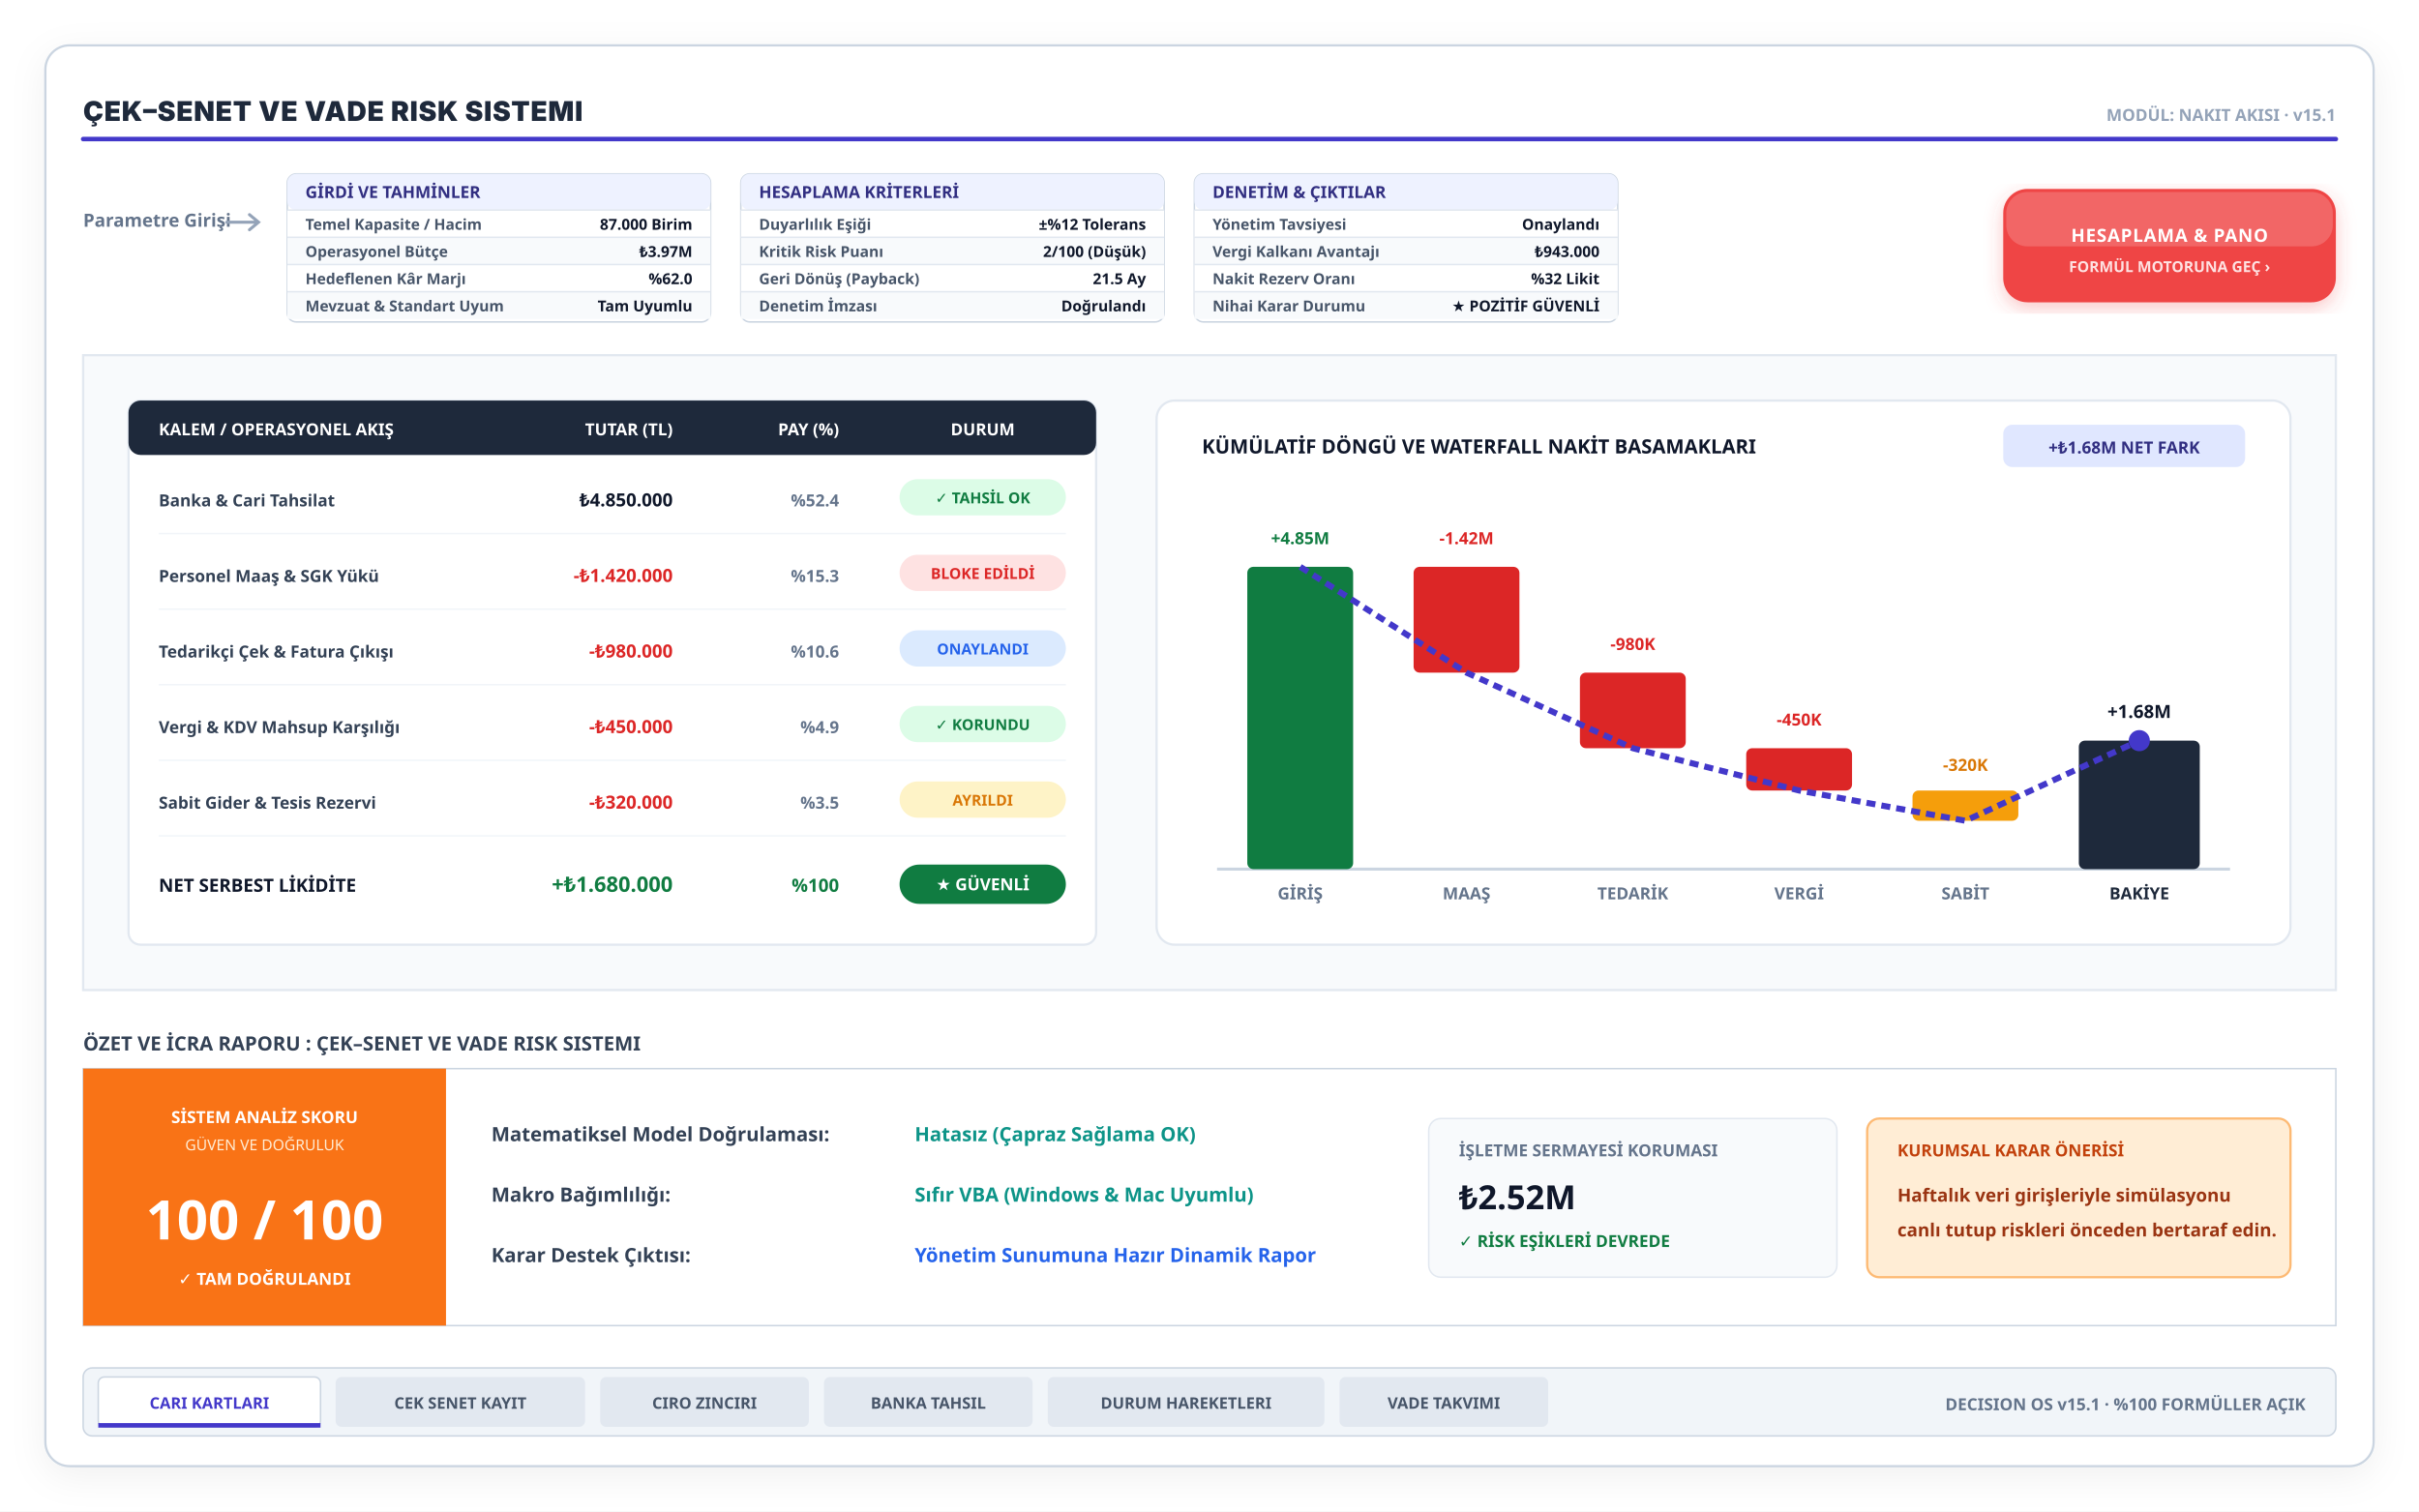
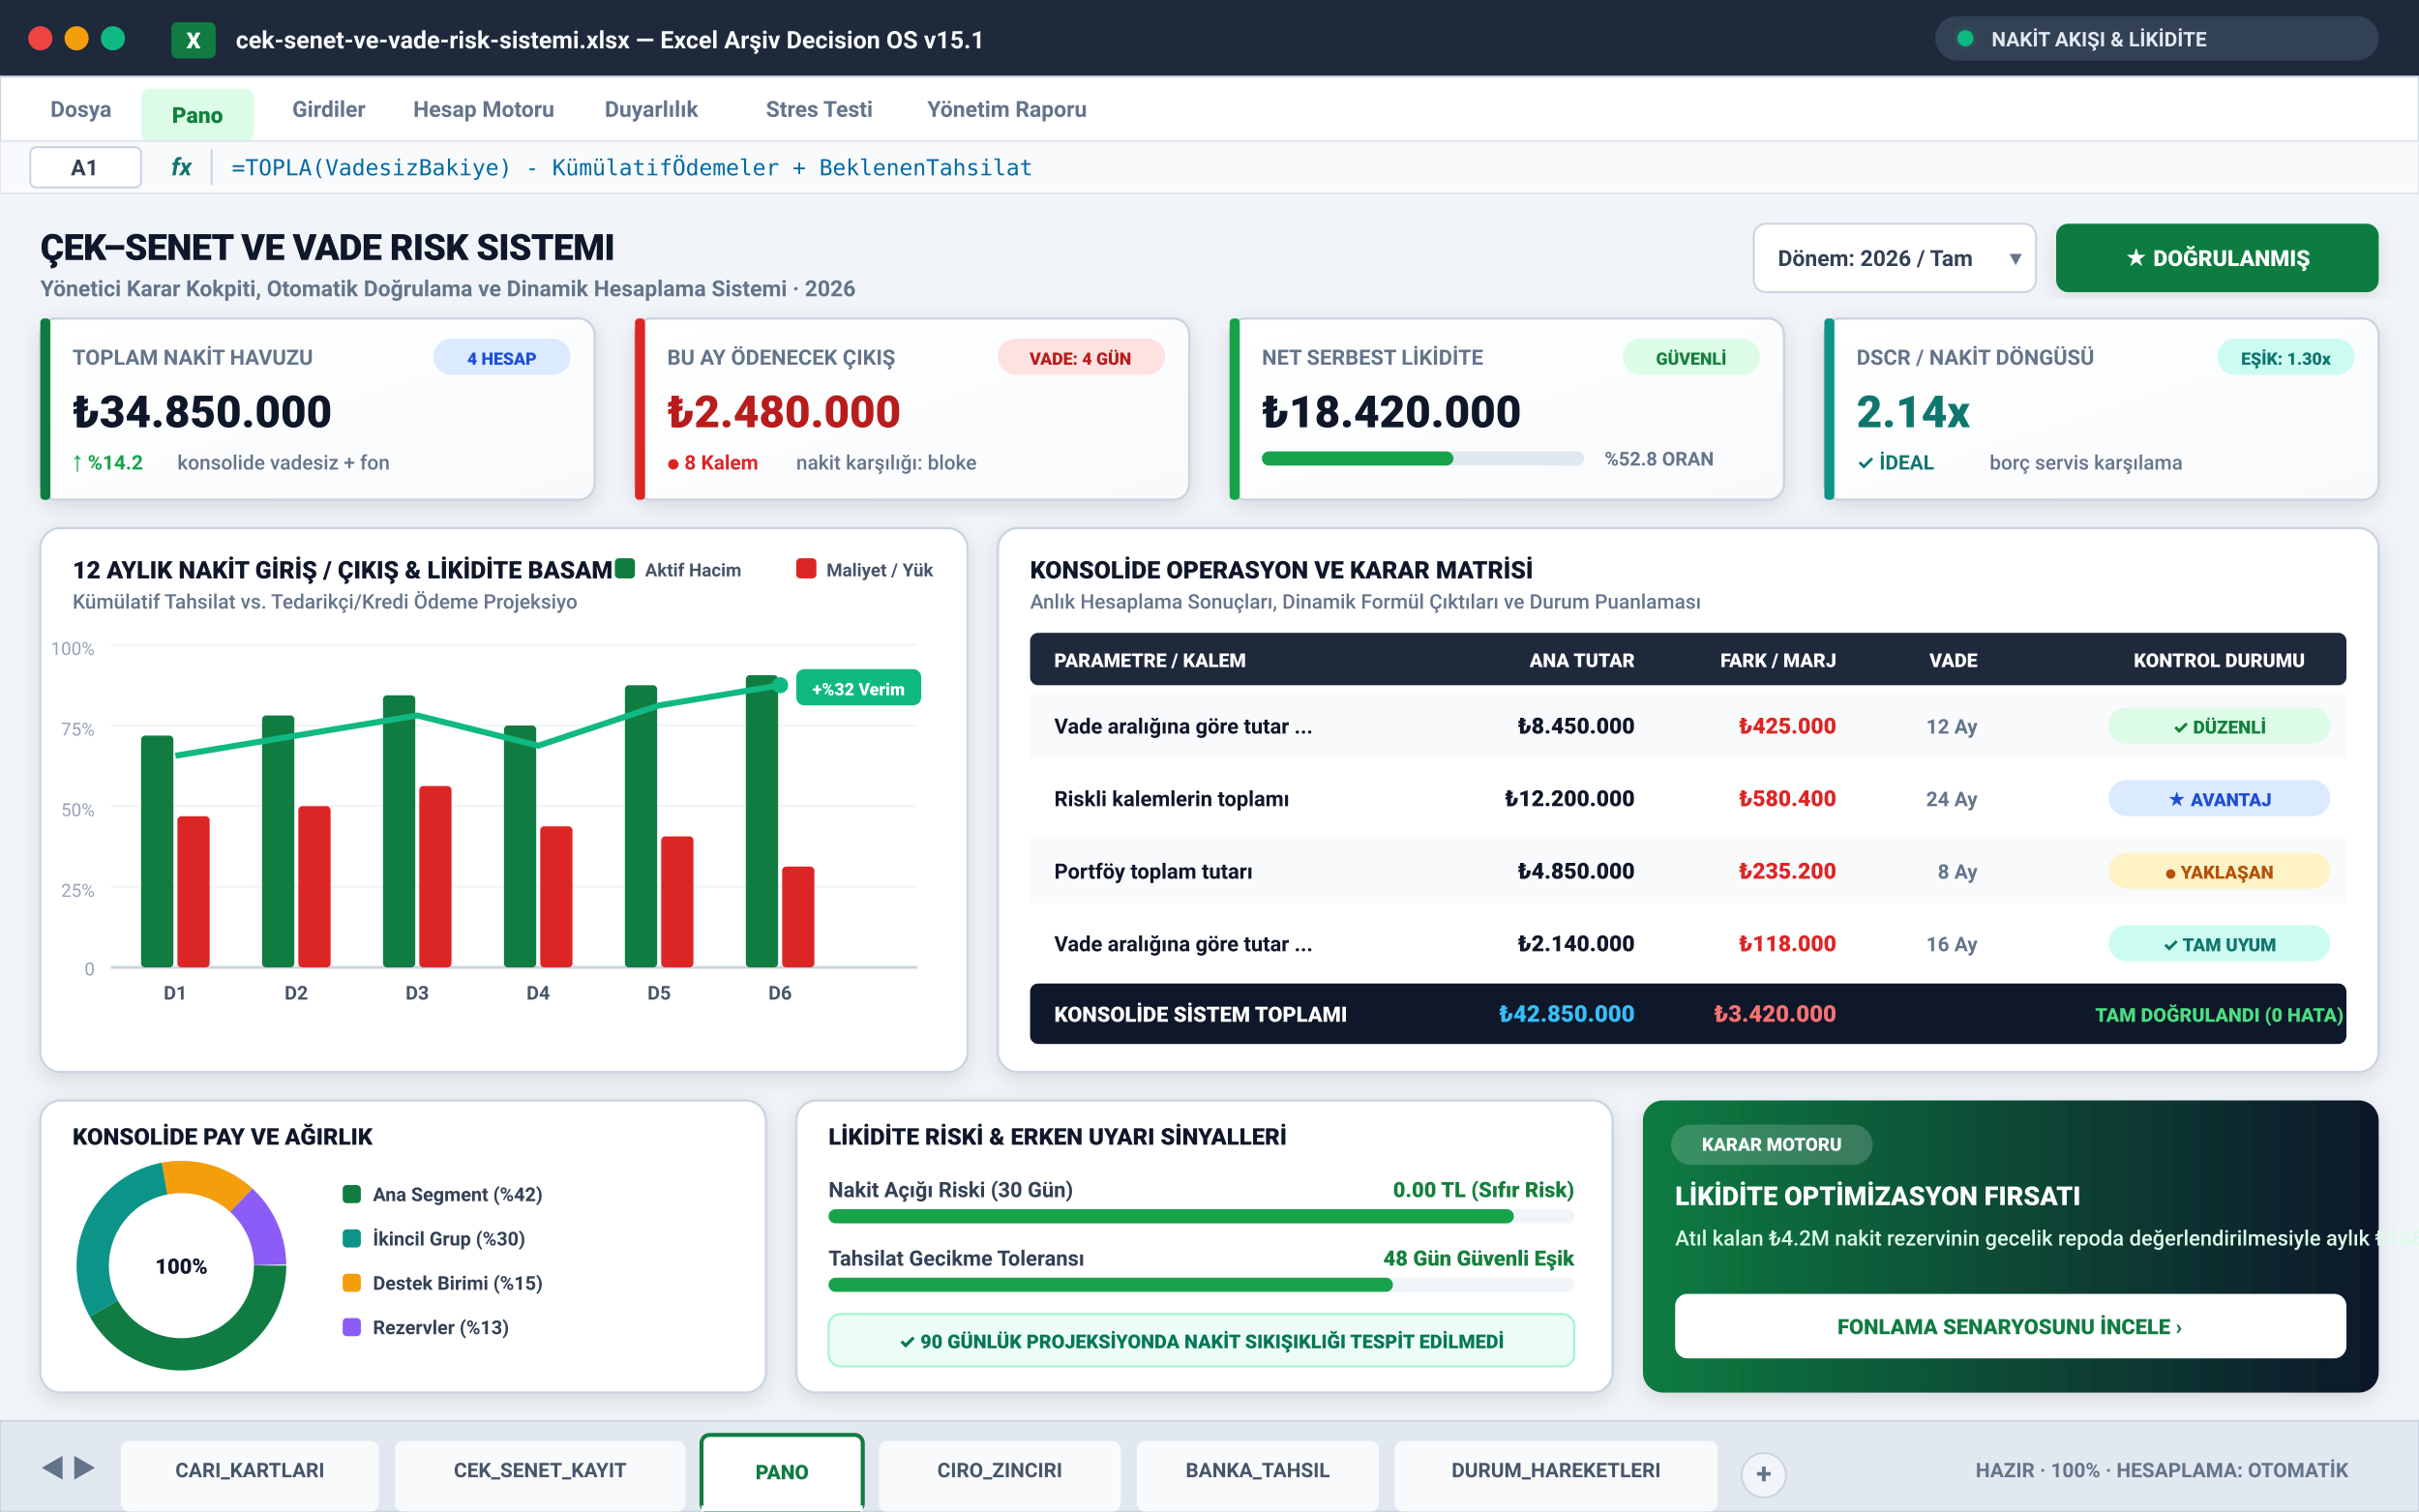
- <svg xmlns="http://www.w3.org/2000/svg" viewBox="0 0 1600 1000" width="100%" height="100%">
+ <svg xmlns="http://www.w3.org/2000/svg" viewBox="0 0 1200 750" width="1200" height="750" style="background:#0f172a; font-family:-apple-system,BlinkMacSystemFont,'Segoe UI',Roboto,Helvetica,Arial,sans-serif;">
  <defs>
-     <filter id="cardShadow" x="-5%" y="-5%" width="110%" height="110%">
-       <feDropShadow dx="0" dy="6" stdDeviation="12" flood-color="#0f172a" flood-opacity="0.06" />
+     <filter id="dropShadow" x="-10%" y="-10%" width="120%" height="120%">
+       <feDropShadow dx="0" dy="3" stdDeviation="5" flood-color="#000000" flood-opacity="0.12" />
    </filter>
-     <filter id="btnShadow" x="-10%" y="-10%" width="120%" height="120%">
-       <feDropShadow dx="0" dy="4" stdDeviation="6" flood-color="#ef4444" flood-opacity="0.3" />
+     <filter id="glowGreen" x="-20%" y="-20%" width="140%" height="140%">
+       <feDropShadow dx="0" dy="0" stdDeviation="4" flood-color="#10b981" flood-opacity="0.4" />
    </filter>
+     <linearGradient id="cardGrad1" x1="0" y1="0" x2="1" y2="1">
+       <stop offset="0%" stop-color="#ffffff" />
+       <stop offset="100%" stop-color="#f8fafc" />
+     </linearGradient>
+     <linearGradient id="heroRibbon" x1="0" y1="0" x2="1" y2="0">
+       <stop offset="0%" stop-color="#107c41" />
+       <stop offset="100%" stop-color="#0f172a" />
+     </linearGradient>
  </defs>
-   <rect width="1600" height="1000" fill="#ffffff" />
-   <rect x="30" y="30" width="1540" height="940" rx="16" fill="#ffffff" stroke="#cbd5e1" stroke-width="1.5" filter="url(#cardShadow)" />
-   <g transform="translate(55, 60)">
-     <text x="0" y="20" font-family="system-ui, -apple-system, sans-serif" font-size="18" font-weight="900" fill="#1e293b" letter-spacing="0.5">ÇEK–SENET VE VADE RISK SISTEMI</text>
-     <text x="1490" y="20" font-family="system-ui" font-size="11" font-weight="700" fill="#94a3b8" text-anchor="end">MODÜL: NAKIT AKISI · v15.1</text>
-     <line x1="0" y1="32" x2="1490" y2="32" stroke="#4338ca" stroke-width="3" stroke-linecap="round" />
-   </g>
-   <g transform="translate(55, 115)">
-     <text x="0" y="35" font-family="system-ui, sans-serif" font-size="12" font-weight="700" fill="#64748b">Parametre Girişi</text>
-     <path d="M 95 32 L 115 32 M 110 27 L 116 32 L 110 37" stroke="#94a3b8" stroke-width="2" fill="none" stroke-linecap="round" />
-     <g transform="translate(135, 0)">
-       <rect width="280" height="98" rx="6" fill="#ffffff" stroke="#cbd5e1" stroke-width="1" />
-       <rect width="280" height="24" rx="6" fill="#eef2ff" />
-       <text x="12" y="16" font-family="system-ui" font-size="11" font-weight="800" fill="#312e81">GİRDİ VE TAHMİNLER</text>
-       <rect x="0" y="24" width="280" height="18" fill="#ffffff" />
-       <line x1="0" y1="24" x2="280" y2="24" stroke="#e2e8f0" stroke-width="1" />
-       <text x="12" y="37" font-family="system-ui" font-size="10" font-weight="600" fill="#475569">Temel Kapasite / Hacim</text>
-       <text x="268" y="37" font-family="system-ui" font-size="10" font-weight="700" fill="#0f172a" text-anchor="end">87.000 Birim</text>
-       <rect x="0" y="42" width="280" height="18" fill="#f8fafc" />
-       <line x1="0" y1="42" x2="280" y2="42" stroke="#e2e8f0" stroke-width="1" />
-       <text x="12" y="55" font-family="system-ui" font-size="10" font-weight="600" fill="#475569">Operasyonel Bütçe</text>
-       <text x="268" y="55" font-family="system-ui" font-size="10" font-weight="700" fill="#0f172a" text-anchor="end">₺3.97M</text>
-       <rect x="0" y="60" width="280" height="18" fill="#ffffff" />
-       <line x1="0" y1="60" x2="280" y2="60" stroke="#e2e8f0" stroke-width="1" />
-       <text x="12" y="73" font-family="system-ui" font-size="10" font-weight="600" fill="#475569">Hedeflenen Kâr Marjı</text>
-       <text x="268" y="73" font-family="system-ui" font-size="10" font-weight="700" fill="#0f172a" text-anchor="end">%62.0</text>
-       <rect x="0" y="78" width="280" height="18" fill="#f8fafc" />
-       <line x1="0" y1="78" x2="280" y2="78" stroke="#e2e8f0" stroke-width="1" />
-       <text x="12" y="91" font-family="system-ui" font-size="10" font-weight="600" fill="#475569">Mevzuat &amp; Standart Uyum</text>
-       <text x="268" y="91" font-family="system-ui" font-size="10" font-weight="700" fill="#0f172a" text-anchor="end">Tam Uyumlu</text>
-     </g>
-     <g transform="translate(435, 0)">
-       <rect width="280" height="98" rx="6" fill="#ffffff" stroke="#cbd5e1" stroke-width="1" />
-       <rect width="280" height="24" rx="6" fill="#eef2ff" />
-       <text x="12" y="16" font-family="system-ui" font-size="11" font-weight="800" fill="#312e81">HESAPLAMA KRİTERLERİ</text>
-       <rect x="0" y="24" width="280" height="18" fill="#ffffff" />
-       <line x1="0" y1="24" x2="280" y2="24" stroke="#e2e8f0" stroke-width="1" />
-       <text x="12" y="37" font-family="system-ui" font-size="10" font-weight="600" fill="#475569">Duyarlılık Eşiği</text>
-       <text x="268" y="37" font-family="system-ui" font-size="10" font-weight="700" fill="#0f172a" text-anchor="end">±%12 Tolerans</text>
-       <rect x="0" y="42" width="280" height="18" fill="#f8fafc" />
-       <line x1="0" y1="42" x2="280" y2="42" stroke="#e2e8f0" stroke-width="1" />
-       <text x="12" y="55" font-family="system-ui" font-size="10" font-weight="600" fill="#475569">Kritik Risk Puanı</text>
-       <text x="268" y="55" font-family="system-ui" font-size="10" font-weight="700" fill="#0f172a" text-anchor="end">2/100 (Düşük)</text>
-       <rect x="0" y="60" width="280" height="18" fill="#ffffff" />
-       <line x1="0" y1="60" x2="280" y2="60" stroke="#e2e8f0" stroke-width="1" />
-       <text x="12" y="73" font-family="system-ui" font-size="10" font-weight="600" fill="#475569">Geri Dönüş (Payback)</text>
-       <text x="268" y="73" font-family="system-ui" font-size="10" font-weight="700" fill="#0f172a" text-anchor="end">21.5 Ay</text>
-       <rect x="0" y="78" width="280" height="18" fill="#f8fafc" />
-       <line x1="0" y1="78" x2="280" y2="78" stroke="#e2e8f0" stroke-width="1" />
-       <text x="12" y="91" font-family="system-ui" font-size="10" font-weight="600" fill="#475569">Denetim İmzası</text>
-       <text x="268" y="91" font-family="system-ui" font-size="10" font-weight="700" fill="#0f172a" text-anchor="end">Doğrulandı</text>
-     </g>
-     <g transform="translate(735, 0)">
-       <rect width="280" height="98" rx="6" fill="#ffffff" stroke="#cbd5e1" stroke-width="1" />
-       <rect width="280" height="24" rx="6" fill="#eef2ff" />
-       <text x="12" y="16" font-family="system-ui" font-size="11" font-weight="800" fill="#312e81">DENETİM &amp; ÇIKTILAR</text>
-       <rect x="0" y="24" width="280" height="18" fill="#ffffff" />
-       <line x1="0" y1="24" x2="280" y2="24" stroke="#e2e8f0" stroke-width="1" />
-       <text x="12" y="37" font-family="system-ui" font-size="10" font-weight="600" fill="#475569">Yönetim Tavsiyesi</text>
-       <text x="268" y="37" font-family="system-ui" font-size="10" font-weight="700" fill="#0f172a" text-anchor="end">Onaylandı</text>
-       <rect x="0" y="42" width="280" height="18" fill="#f8fafc" />
-       <line x1="0" y1="42" x2="280" y2="42" stroke="#e2e8f0" stroke-width="1" />
-       <text x="12" y="55" font-family="system-ui" font-size="10" font-weight="600" fill="#475569">Vergi Kalkanı Avantajı</text>
-       <text x="268" y="55" font-family="system-ui" font-size="10" font-weight="700" fill="#0f172a" text-anchor="end">₺943.000</text>
-       <rect x="0" y="60" width="280" height="18" fill="#ffffff" />
-       <line x1="0" y1="60" x2="280" y2="60" stroke="#e2e8f0" stroke-width="1" />
-       <text x="12" y="73" font-family="system-ui" font-size="10" font-weight="600" fill="#475569">Nakit Rezerv Oranı</text>
-       <text x="268" y="73" font-family="system-ui" font-size="10" font-weight="700" fill="#0f172a" text-anchor="end">%32 Likit</text>
-       <rect x="0" y="78" width="280" height="18" fill="#f8fafc" />
-       <line x1="0" y1="78" x2="280" y2="78" stroke="#e2e8f0" stroke-width="1" />
-       <text x="12" y="91" font-family="system-ui" font-size="10" font-weight="600" fill="#475569">Nihai Karar Durumu</text>
-       <text x="268" y="91" font-family="system-ui" font-size="10" font-weight="700" fill="#0f172a" text-anchor="end">★ POZİTİF GÜVENLİ</text>
-     </g>
-     <g transform="translate(1270, 10)" filter="url(#btnShadow)">
-       <rect width="220" height="75" rx="16" fill="#ef4444" />
-       <rect x="2" y="2" width="216" height="36" rx="14" fill="#ffffff" fill-opacity="0.18" />
-       <text x="110" y="35" font-family="system-ui, sans-serif" font-size="12" font-weight="900" fill="#ffffff" text-anchor="middle" letter-spacing="0.5">HESAPLAMA &amp; PANO</text>
-       <text x="110" y="55" font-family="system-ui, sans-serif" font-size="10" font-weight="700" fill="#fee2e2" text-anchor="middle">FORMÜL MOTORUNA GEÇ ›</text>
-     </g>
-   </g>
-   <g transform="translate(55, 235)">
-     <rect width="1490" height="420" fill="#f8fafc" stroke="#e2e8f0" stroke-width="1.5" />
-     <g transform="translate(30, 30)">
-       <rect width="640" height="360" rx="8" fill="#ffffff" stroke="#e2e8f0" stroke-width="1.5" />
-       <rect width="640" height="36" rx="8" fill="#1e293b" />
-       <text x="20" y="23" font-family="system-ui" font-size="11" font-weight="800" fill="#ffffff">KALEM / OPERASYONEL AKIŞ</text>
-       <text x="360" y="23" font-family="system-ui" font-size="11" font-weight="800" fill="#ffffff" text-anchor="end">TUTAR (TL)</text>
-       <text x="470" y="23" font-family="system-ui" font-size="11" font-weight="800" fill="#ffffff" text-anchor="end">PAY (%)</text>
-       <text x="565" y="23" font-family="system-ui" font-size="11" font-weight="800" fill="#ffffff" text-anchor="middle">DURUM</text>
-       <text x="20" y="70" font-family="system-ui" font-size="11" font-weight="700" fill="#334155">Banka &amp; Cari Tahsilat</text>
-       <text x="360" y="70" font-family="system-ui" font-size="12" font-weight="800" fill="#0f172a" text-anchor="end">₺4.850.000</text>
-       <text x="470" y="70" font-family="system-ui" font-size="11" font-weight="600" fill="#64748b" text-anchor="end">%52.4</text>
-       <rect x="510" y="52" width="110" height="24" rx="12" fill="#dcfce7" />
-       <text x="565" y="68" font-family="system-ui" font-size="10" font-weight="800" fill="#107c41" text-anchor="middle">✓ TAHSİL OK</text>
-       <line x1="20" y1="88" x2="620" y2="88" stroke="#f1f5f9" stroke-width="1" />
-       <text x="20" y="120" font-family="system-ui" font-size="11" font-weight="700" fill="#334155">Personel Maaş &amp; SGK Yükü</text>
-       <text x="360" y="120" font-family="system-ui" font-size="12" font-weight="800" fill="#dc2626" text-anchor="end">-₺1.420.000</text>
-       <text x="470" y="120" font-family="system-ui" font-size="11" font-weight="600" fill="#64748b" text-anchor="end">%15.3</text>
-       <rect x="510" y="102" width="110" height="24" rx="12" fill="#fee2e2" />
-       <text x="565" y="118" font-family="system-ui" font-size="10" font-weight="800" fill="#dc2626" text-anchor="middle">BLOKE EDİLDİ</text>
-       <line x1="20" y1="138" x2="620" y2="138" stroke="#f1f5f9" stroke-width="1" />
-       <text x="20" y="170" font-family="system-ui" font-size="11" font-weight="700" fill="#334155">Tedarikçi Çek &amp; Fatura Çıkışı</text>
-       <text x="360" y="170" font-family="system-ui" font-size="12" font-weight="800" fill="#dc2626" text-anchor="end">-₺980.000</text>
-       <text x="470" y="170" font-family="system-ui" font-size="11" font-weight="600" fill="#64748b" text-anchor="end">%10.6</text>
-       <rect x="510" y="152" width="110" height="24" rx="12" fill="#dbeafe" />
-       <text x="565" y="168" font-family="system-ui" font-size="10" font-weight="800" fill="#2563eb" text-anchor="middle">ONAYLANDI</text>
-       <line x1="20" y1="188" x2="620" y2="188" stroke="#f1f5f9" stroke-width="1" />
-       <text x="20" y="220" font-family="system-ui" font-size="11" font-weight="700" fill="#334155">Vergi &amp; KDV Mahsup Karşılığı</text>
-       <text x="360" y="220" font-family="system-ui" font-size="12" font-weight="800" fill="#dc2626" text-anchor="end">-₺450.000</text>
-       <text x="470" y="220" font-family="system-ui" font-size="11" font-weight="600" fill="#64748b" text-anchor="end">%4.9</text>
-       <rect x="510" y="202" width="110" height="24" rx="12" fill="#dcfce7" />
-       <text x="565" y="218" font-family="system-ui" font-size="10" font-weight="800" fill="#107c41" text-anchor="middle">✓ KORUNDU</text>
-       <line x1="20" y1="238" x2="620" y2="238" stroke="#f1f5f9" stroke-width="1" />
-       <text x="20" y="270" font-family="system-ui" font-size="11" font-weight="700" fill="#334155">Sabit Gider &amp; Tesis Rezervi</text>
-       <text x="360" y="270" font-family="system-ui" font-size="12" font-weight="800" fill="#dc2626" text-anchor="end">-₺320.000</text>
-       <text x="470" y="270" font-family="system-ui" font-size="11" font-weight="600" fill="#64748b" text-anchor="end">%3.5</text>
-       <rect x="510" y="252" width="110" height="24" rx="12" fill="#fef3c7" />
-       <text x="565" y="268" font-family="system-ui" font-size="10" font-weight="800" fill="#d97706" text-anchor="middle">AYRILDI</text>
-       <line x1="20" y1="288" x2="620" y2="288" stroke="#f1f5f9" stroke-width="1" />
-       <text x="20" y="325" font-family="system-ui" font-size="12" font-weight="900" fill="#0f172a">NET SERBEST LİKİDİTE</text>
-       <text x="360" y="325" font-family="system-ui" font-size="14" font-weight="900" fill="#107c41" text-anchor="end">+₺1.680.000</text>
-       <text x="470" y="325" font-family="system-ui" font-size="12" font-weight="800" fill="#107c41" text-anchor="end">%100</text>
-       <rect x="510" y="307" width="110" height="26" rx="13" fill="#107c41" />
-       <text x="565" y="324" font-family="system-ui" font-size="11" font-weight="900" fill="#ffffff" text-anchor="middle">★ GÜVENLİ</text>
-     </g>
-     <g transform="translate(710, 30)">
-       <rect width="750" height="360" rx="12" fill="#ffffff" stroke="#e2e8f0" stroke-width="1.5" />
-       <text x="30" y="35" font-family="system-ui" font-size="13" font-weight="800" fill="#0f172a">KÜMÜLATİF DÖNGÜ VE WATERFALL NAKİT BASAMAKLARI</text>
-       <rect x="560" y="16" width="160" height="28" rx="6" fill="#e0e7ff" />
-       <text x="640" y="35" font-family="system-ui" font-size="11" font-weight="800" fill="#312e81" text-anchor="middle">+₺1.68M NET FARK</text>
-       <line x1="40" y1="310" x2="710" y2="310" stroke="#cbd5e1" stroke-width="2" />
-       <rect x="60" y="110" width="70" height="200" rx="4" fill="#107c41" />
-       <text x="95" y="95" font-family="system-ui" font-size="11" font-weight="800" fill="#107c41" text-anchor="middle">+4.85M</text>
-       <text x="95" y="330" font-family="system-ui" font-size="11" font-weight="700" fill="#64748b" text-anchor="middle">GİRİŞ</text>
-       <rect x="170" y="110" width="70" height="70" rx="4" fill="#dc2626" />
-       <text x="205" y="95" font-family="system-ui" font-size="11" font-weight="800" fill="#dc2626" text-anchor="middle">-1.42M</text>
-       <text x="205" y="330" font-family="system-ui" font-size="11" font-weight="700" fill="#64748b" text-anchor="middle">MAAŞ</text>
-       <rect x="280" y="180" width="70" height="50" rx="4" fill="#dc2626" />
-       <text x="315" y="165" font-family="system-ui" font-size="11" font-weight="800" fill="#dc2626" text-anchor="middle">-980K</text>
-       <text x="315" y="330" font-family="system-ui" font-size="11" font-weight="700" fill="#64748b" text-anchor="middle">TEDARİK</text>
-       <rect x="390" y="230" width="70" height="28" rx="4" fill="#dc2626" />
-       <text x="425" y="215" font-family="system-ui" font-size="11" font-weight="800" fill="#dc2626" text-anchor="middle">-450K</text>
-       <text x="425" y="330" font-family="system-ui" font-size="11" font-weight="700" fill="#64748b" text-anchor="middle">VERGİ</text>
-       <rect x="500" y="258" width="70" height="20" rx="4" fill="#f59e0b" />
-       <text x="535" y="245" font-family="system-ui" font-size="11" font-weight="800" fill="#d97706" text-anchor="middle">-320K</text>
-       <text x="535" y="330" font-family="system-ui" font-size="11" font-weight="700" fill="#64748b" text-anchor="middle">SABİT</text>
-       <rect x="610" y="225" width="80" height="85" rx="4" fill="#1e293b" />
-       <text x="650" y="210" font-family="system-ui" font-size="12" font-weight="900" fill="#0f172a" text-anchor="middle">+1.68M</text>
-       <text x="650" y="330" font-family="system-ui" font-size="11" font-weight="800" fill="#1e293b" text-anchor="middle">BAKİYE</text>
-       <path d="M 95 110 L 205 180 L 315 230 L 425 258 L 535 278 L 650 225" fill="none" stroke="#4338ca" stroke-width="4" stroke-dasharray="6 4" />
-       <circle cx="650" cy="225" r="7" fill="#4338ca" />
-     </g>
-   </g>
-   <g transform="translate(55, 675)">
-     <text x="0" y="20" font-family="system-ui" font-size="13" font-weight="800" fill="#334155">ÖZET VE İCRA RAPORU : ÇEK–SENET VE VADE RISK SISTEMI</text>
-     <rect x="0" y="32" width="1490" height="170" fill="#ffffff" stroke="#cbd5e1" stroke-width="1" />
-     <rect x="0" y="32" width="240" height="170" fill="#f97316" />
-     <text x="120" y="68" font-family="system-ui" font-size="11" font-weight="800" fill="#ffffff" text-anchor="middle">SİSTEM ANALİZ SKORU</text>
-     <text x="120" y="86" font-family="system-ui" font-size="10" fill="#ffedd5" text-anchor="middle">GÜVEN VE DOĞRULUK</text>
-     <text x="120" y="145" font-family="system-ui" font-size="36" font-weight="900" fill="#ffffff" text-anchor="middle">100 / 100</text>
-     <text x="120" y="175" font-family="system-ui" font-size="11" font-weight="700" fill="#ffffff" text-anchor="middle">✓ TAM DOĞRULANDI</text>
-     <g transform="translate(270, 55)">
-       <text x="0" y="25" font-family="system-ui" font-size="13" font-weight="700" fill="#334155">Matematiksel Model Doğrulaması:</text>
-       <text x="280" y="25" font-family="system-ui" font-size="13" font-weight="800" fill="#0d9488">Hatasız (Çapraz Sağlama OK)</text>
-       <text x="0" y="65" font-family="system-ui" font-size="13" font-weight="700" fill="#334155">Makro Bağımlılığı:</text>
-       <text x="280" y="65" font-family="system-ui" font-size="13" font-weight="800" fill="#0d9488">Sıfır VBA (Windows &amp; Mac Uyumlu)</text>
-       <text x="0" y="105" font-family="system-ui" font-size="13" font-weight="700" fill="#334155">Karar Destek Çıktısı:</text>
-       <text x="280" y="105" font-family="system-ui" font-size="13" font-weight="800" fill="#2563eb">Yönetim Sunumuna Hazır Dinamik Rapor</text>
-       <rect x="620" y="10" width="270" height="105" rx="8" fill="#f8fafc" stroke="#e2e8f0" stroke-width="1" />
-       <text x="640" y="35" font-family="system-ui" font-size="11" font-weight="700" fill="#64748b">İŞLETME SERMAYESİ KORUMASI</text>
-       <text x="640" y="70" font-family="system-ui" font-size="22" font-weight="900" fill="#0f172a">₺2.52M</text>
-       <text x="640" y="95" font-family="system-ui" font-size="11" font-weight="800" fill="#107c41">✓ RİSK EŞİKLERİ DEVREDE</text>
-       <rect x="910" y="10" width="280" height="105" rx="8" fill="#ffedd5" stroke="#fdba74" stroke-width="1.5" />
-       <text x="930" y="35" font-family="system-ui" font-size="11" font-weight="800" fill="#c2410c">KURUMSAL KARAR ÖNERİSİ</text>
-       <text x="930" y="65" font-family="system-ui" font-size="12" font-weight="800" fill="#9a3412">Haftalık veri girişleriyle simülasyonu</text>
-       <text x="930" y="88" font-family="system-ui" font-size="12" font-weight="800" fill="#9a3412">canlı tutup riskleri önceden bertaraf edin.</text>
-     </g>
-   </g>
-   <g transform="translate(55, 905)">
-     <rect width="1490" height="45" rx="6" fill="#f1f5f9" stroke="#cbd5e1" stroke-width="1" />
-     <rect x="10" y="6" width="147" height="33" rx="4" fill="#ffffff" stroke="#cbd5e1" stroke-width="1" />
-     <line x1="10" y1="38" x2="157" y2="38" stroke="#4338ca" stroke-width="3" />
-     <text x="83.5" y="27" font-family="system-ui" font-size="10.5" font-weight="800" fill="#4338ca" text-anchor="middle">CARI KARTLARI</text>
-     <rect x="167" y="6" width="165" height="33" rx="4" fill="#e2e8f0" />
-     <text x="249.5" y="27" font-family="system-ui" font-size="10.5" font-weight="700" fill="#475569" text-anchor="middle">CEK SENET KAYIT</text>
-     <rect x="342" y="6" width="138" height="33" rx="4" fill="#e2e8f0" />
-     <text x="411" y="27" font-family="system-ui" font-size="10.5" font-weight="700" fill="#475569" text-anchor="middle">CIRO ZINCIRI</text>
-     <rect x="490" y="6" width="138" height="33" rx="4" fill="#e2e8f0" />
-     <text x="559" y="27" font-family="system-ui" font-size="10.5" font-weight="700" fill="#475569" text-anchor="middle">BANKA TAHSIL</text>
-     <rect x="638" y="6" width="183" height="33" rx="4" fill="#e2e8f0" />
-     <text x="729.5" y="27" font-family="system-ui" font-size="10.5" font-weight="700" fill="#475569" text-anchor="middle">DURUM HAREKETLERI</text>
-     <rect x="831" y="6" width="138" height="33" rx="4" fill="#e2e8f0" />
-     <text x="900" y="27" font-family="system-ui" font-size="10.5" font-weight="700" fill="#475569" text-anchor="middle">VADE TAKVIMI</text>
-     <text x="1470" y="28" font-family="system-ui" font-size="11" font-weight="800" fill="#64748b" text-anchor="end">DECISION OS v15.1 · %100 FORMÜLLER AÇIK</text>
+   <rect width="1200" height="750" fill="#f1f5f9" />
+   <rect width="1200" height="38" fill="#1e293b" />
+   <circle cx="20" cy="19" r="6" fill="#ef4444" />
+   <circle cx="38" cy="19" r="6" fill="#f59e0b" />
+   <circle cx="56" cy="19" r="6" fill="#10b981" />
+   <g transform="translate(85, 11)">
+     <rect width="22" height="18" rx="3" fill="#107c41" />
+     <text x="11" y="13" font-size="11" font-weight="900" fill="#ffffff" text-anchor="middle">X</text>
+     <text x="32" y="13" font-size="12" font-weight="600" fill="#f8fafc">cek-senet-ve-vade-risk-sistemi.xlsx — Excel Arşiv Decision OS v15.1</text>
+   </g>
+   <rect x="960" y="8" width="220" height="22" rx="11" fill="#334155" />
+   <circle cx="975" cy="19" r="4" fill="#10b981" filter="url(#glowGreen)" />
+   <text x="988" y="23" font-size="10" font-weight="700" fill="#e2e8f0">NAKİT AKIŞI &amp; LİKİDİTE</text>
+   <rect y="38" width="1200" height="32" fill="#ffffff" stroke="#cbd5e1" stroke-width="1" />
+   <text x="25" y="58" font-size="11" font-weight="600" fill="#64748b">Dosya</text>
+   <rect x="70" y="44" width="56" height="26" rx="4" fill="#dcfce7" />
+   <text x="98" y="61" font-size="11" font-weight="800" fill="#15803d" text-anchor="middle">Pano</text>
+   <text x="145" y="58" font-size="11" font-weight="600" fill="#64748b">Girdiler</text>
+   <text x="205" y="58" font-size="11" font-weight="600" fill="#64748b">Hesap Motoru</text>
+   <text x="300" y="58" font-size="11" font-weight="600" fill="#64748b">Duyarlılık</text>
+   <text x="380" y="58" font-size="11" font-weight="600" fill="#64748b">Stres Testi</text>
+   <text x="460" y="58" font-size="11" font-weight="600" fill="#64748b">Yönetim Raporu</text>
+   <rect y="70" width="1200" height="26" fill="#f8fafc" stroke="#e2e8f0" stroke-width="1" />
+   <rect x="15" y="73" width="55" height="20" rx="3" fill="#ffffff" stroke="#cbd5e1" stroke-width="1" />
+   <text x="42" y="87" font-size="11" font-weight="700" fill="#334155" text-anchor="middle">A1</text>
+   <text x="85" y="87" font-size="12" font-style="italic" font-weight="700" fill="#0f766e">fx</text>
+   <line x1="105" y1="74" x2="105" y2="92" stroke="#cbd5e1" stroke-width="1" />
+   <text x="115" y="87" font-size="11" font-family="'JetBrains Mono',monospace" fill="#0369a1">=TOPLA(VadesizBakiye) - KümülatifÖdemeler + BeklenenTahsilat</text>
+   <g transform="translate(20, 105)">
+     <text x="0" y="24" font-size="18" font-weight="900" fill="#0f172a" letter-spacing="-0.3">ÇEK–SENET VE VADE RISK SISTEMI</text>
+     <text x="0" y="42" font-size="11" font-weight="600" fill="#64748b">Yönetici Karar Kokpiti, Otomatik Doğrulama ve Dinamik Hesaplama Sistemi · 2026</text>
+     <rect x="850" y="6" width="140" height="34" rx="6" fill="#ffffff" stroke="#cbd5e1" stroke-width="1" />
+     <text x="862" y="27" font-size="11" font-weight="700" fill="#334155">Dönem: 2026 / Tam</text>
+     <text x="975" y="27" font-size="10" fill="#64748b">▼</text>
+     <rect x="1000" y="6" width="160" height="34" rx="6" fill="#107c41" filter="url(#dropShadow)" />
+     <text x="1080" y="27" font-size="11" font-weight="800" fill="#ffffff" text-anchor="middle">★ DOĞRULANMIŞ</text>
+   </g>
+   <g transform="translate(20, 158)">
+     <g transform="translate(0, 0)">
+       <rect width="275" height="90" rx="8" fill="url(#cardGrad1)" stroke="#cbd5e1" stroke-width="1.2" filter="url(#dropShadow)" />
+       <rect x="0" y="0" width="5" height="90" rx="2" fill="#107c41" />
+       <text x="16" y="23" font-size="10.5" font-weight="700" fill="#64748b">TOPLAM NAKİT HAVUZU</text>
+       <rect x="195" y="10" width="68" height="18" rx="9" fill="#dbeafe" />
+       <text x="229" y="23" font-size="8.5" font-weight="800" fill="#1d4ed8" text-anchor="middle">4 HESAP</text>
+       <text x="16" y="54" font-size="22" font-weight="900" fill="#0f172a">₺34.850.000</text>
+       <text x="16" y="75" font-size="10" font-weight="700" fill="#16a34a">↑ %14.2</text>
+       <text x="68" y="75" font-size="10" font-weight="500" fill="#64748b">konsolide vadesiz + fon</text>
+     </g>
+     <g transform="translate(295, 0)">
+       <rect width="275" height="90" rx="8" fill="url(#cardGrad1)" stroke="#cbd5e1" stroke-width="1.2" filter="url(#dropShadow)" />
+       <rect x="0" y="0" width="5" height="90" rx="2" fill="#dc2626" />
+       <text x="16" y="23" font-size="10.5" font-weight="700" fill="#64748b">BU AY ÖDENECEK ÇIKIŞ</text>
+       <rect x="180" y="10" width="83" height="18" rx="9" fill="#fee2e2" />
+       <text x="221" y="23" font-size="8.5" font-weight="800" fill="#b91c1c" text-anchor="middle">VADE: 4 GÜN</text>
+       <text x="16" y="54" font-size="22" font-weight="900" fill="#b91c1c">₺2.480.000</text>
+       <text x="16" y="75" font-size="10" font-weight="700" fill="#dc2626">● 8 Kalem</text>
+       <text x="80" y="75" font-size="10" font-weight="500" fill="#64748b">nakit karşılığı: bloke</text>
+     </g>
+     <g transform="translate(590, 0)">
+       <rect width="275" height="90" rx="8" fill="url(#cardGrad1)" stroke="#cbd5e1" stroke-width="1.2" filter="url(#dropShadow)" />
+       <rect x="0" y="0" width="5" height="90" rx="2" fill="#16a34a" />
+       <text x="16" y="23" font-size="10.5" font-weight="700" fill="#64748b">NET SERBEST LİKİDİTE</text>
+       <rect x="195" y="10" width="68" height="18" rx="9" fill="#dcfce7" />
+       <text x="229" y="23" font-size="8.5" font-weight="800" fill="#15803d" text-anchor="middle">GÜVENLİ</text>
+       <text x="16" y="54" font-size="22" font-weight="900" fill="#0f172a">₺18.420.000</text>
+       <rect x="16" y="66" width="160" height="7" rx="3.5" fill="#e2e8f0" />
+       <rect x="16" y="66" width="95" height="7" rx="3.5" fill="#16a34a" />
+       <text x="186" y="73" font-size="9.5" font-weight="700" fill="#64748b">%52.8 ORAN</text>
+     </g>
+     <g transform="translate(885, 0)">
+       <rect width="275" height="90" rx="8" fill="url(#cardGrad1)" stroke="#cbd5e1" stroke-width="1.2" filter="url(#dropShadow)" />
+       <rect x="0" y="0" width="5" height="90" rx="2" fill="#0d9488" />
+       <text x="16" y="23" font-size="10.5" font-weight="700" fill="#64748b">DSCR / NAKİT DÖNGÜSÜ</text>
+       <rect x="195" y="10" width="68" height="18" rx="9" fill="#ccfbf1" />
+       <text x="229" y="23" font-size="8.5" font-weight="800" fill="#0f766e" text-anchor="middle">EŞİK: 1.30x</text>
+       <text x="16" y="54" font-size="22" font-weight="900" fill="#0f766e">2.14x</text>
+       <text x="16" y="75" font-size="10" font-weight="700" fill="#0f766e">✓ İDEAL</text>
+       <text x="82" y="75" font-size="10" font-weight="500" fill="#64748b">borç servis karşılama</text>
+     </g>
+   </g>
+   <g transform="translate(20, 262)">
+     <g transform="translate(0, 0)">
+       <rect width="460" height="270" rx="10" fill="#ffffff" stroke="#cbd5e1" stroke-width="1.2" filter="url(#dropShadow)" />
+       <text x="16" y="25" font-size="12" font-weight="800" fill="#0f172a">12 AYLIK NAKİT GİRİŞ / ÇIKIŞ &amp; LİKİDİTE BASAM</text>
+       <text x="16" y="40" font-size="10" font-weight="500" fill="#64748b">Kümülatif Tahsilat vs. Tedarikçi/Kredi Ödeme Projeksiyo</text>
+       <rect x="285" y="15" width="10" height="10" rx="2" fill="#107c41" />
+       <text x="300" y="24" font-size="9" font-weight="600" fill="#475569">Aktif Hacim</text>
+       <rect x="375" y="15" width="10" height="10" rx="2" fill="#dc2626" />
+       <text x="390" y="24" font-size="9" font-weight="600" fill="#475569">Maliyet / Yük</text>
+       <g transform="translate(35, 58)">
+         <line x1="0" y1="0" x2="400" y2="0" stroke="#f1f5f9" stroke-width="1" />
+         <line x1="0" y1="40" x2="400" y2="40" stroke="#f1f5f9" stroke-width="1" />
+         <line x1="0" y1="80" x2="400" y2="80" stroke="#f1f5f9" stroke-width="1" />
+         <line x1="0" y1="120" x2="400" y2="120" stroke="#f1f5f9" stroke-width="1" />
+         <line x1="0" y1="160" x2="400" y2="160" stroke="#cbd5e1" stroke-width="1.5" />
+         <text x="-8" y="5" font-size="9" fill="#94a3b8" text-anchor="end">100%</text>
+         <text x="-8" y="45" font-size="9" fill="#94a3b8" text-anchor="end">75%</text>
+         <text x="-8" y="85" font-size="9" fill="#94a3b8" text-anchor="end">50%</text>
+         <text x="-8" y="125" font-size="9" fill="#94a3b8" text-anchor="end">25%</text>
+         <text x="-8" y="164" font-size="9" fill="#94a3b8" text-anchor="end">0</text>
+         <rect x="15" y="45" width="16" height="115" rx="2" fill="#107c41" />
+         <rect x="33" y="85" width="16" height="75" rx="2" fill="#dc2626" />
+         <text x="32" y="176" font-size="9.5" font-weight="700" fill="#475569" text-anchor="middle">D1</text>
+         <rect x="75" y="35" width="16" height="125" rx="2" fill="#107c41" />
+         <rect x="93" y="80" width="16" height="80" rx="2" fill="#dc2626" />
+         <text x="92" y="176" font-size="9.5" font-weight="700" fill="#475569" text-anchor="middle">D2</text>
+         <rect x="135" y="25" width="16" height="135" rx="2" fill="#107c41" />
+         <rect x="153" y="70" width="16" height="90" rx="2" fill="#dc2626" />
+         <text x="152" y="176" font-size="9.5" font-weight="700" fill="#475569" text-anchor="middle">D3</text>
+         <rect x="195" y="40" width="16" height="120" rx="2" fill="#107c41" />
+         <rect x="213" y="90" width="16" height="70" rx="2" fill="#dc2626" />
+         <text x="212" y="176" font-size="9.5" font-weight="700" fill="#475569" text-anchor="middle">D4</text>
+         <rect x="255" y="20" width="16" height="140" rx="2" fill="#107c41" />
+         <rect x="273" y="95" width="16" height="65" rx="2" fill="#dc2626" />
+         <text x="272" y="176" font-size="9.5" font-weight="700" fill="#475569" text-anchor="middle">D5</text>
+         <rect x="315" y="15" width="16" height="145" rx="2" fill="#107c41" />
+         <rect x="333" y="110" width="16" height="50" rx="2" fill="#dc2626" />
+         <text x="332" y="176" font-size="9.5" font-weight="700" fill="#475569" text-anchor="middle">D6</text>
+         <path d="M 32 55 L 92 45 L 152 35 L 212 50 L 272 30 L 332 20" fill="none" stroke="#10b981" stroke-width="3" />
+         <circle cx="332" cy="20" r="4" fill="#10b981" />
+         <rect x="340" y="12" width="62" height="18" rx="4" fill="#10b981" />
+         <text x="371" y="25" font-size="8.5" font-weight="800" fill="#ffffff" text-anchor="middle">+%32 Verim</text>
+       </g>
+     </g>
+     <g transform="translate(475, 0)">
+       <rect width="685" height="270" rx="10" fill="#ffffff" stroke="#cbd5e1" stroke-width="1.2" filter="url(#dropShadow)" />
+       <text x="16" y="25" font-size="12" font-weight="800" fill="#0f172a">KONSOLİDE OPERASYON VE KARAR MATRİSİ</text>
+       <text x="16" y="40" font-size="10" font-weight="500" fill="#64748b">Anlık Hesaplama Sonuçları, Dinamik Formül Çıktıları ve Durum Puanlaması</text>
+       <g transform="translate(16, 52)">
+         <rect width="653" height="26" rx="4" fill="#1e293b" />
+         <text x="12" y="17" font-size="9.5" font-weight="800" fill="#ffffff">PARAMETRE / KALEM</text>
+         <text x="300" y="17" font-size="9.5" font-weight="800" fill="#ffffff" text-anchor="end">ANA TUTAR</text>
+         <text x="400" y="17" font-size="9.5" font-weight="800" fill="#ffffff" text-anchor="end">FARK / MARJ</text>
+         <text x="470" y="17" font-size="9.5" font-weight="800" fill="#ffffff" text-anchor="end">VADE</text>
+         <text x="590" y="17" font-size="9.5" font-weight="800" fill="#ffffff" text-anchor="middle">KONTROL DURUMU</text>
+       </g>
+       <g transform="translate(16, 82)">
+         <rect width="653" height="32" fill="#f8fafc" />
+         <text x="12" y="20" font-size="10.5" font-weight="700" fill="#0f172a">Vade aralığına göre tutar ...</text>
+         <text x="300" y="20" font-size="11" font-weight="800" fill="#0f172a" text-anchor="end">₺8.450.000</text>
+         <text x="400" y="20" font-size="11" font-weight="800" fill="#dc2626" text-anchor="end">₺425.000</text>
+         <text x="470" y="20" font-size="10" font-weight="600" fill="#64748b" text-anchor="end">12 Ay</text>
+         <rect x="535" y="7" width="110" height="18" rx="9" fill="#dcfce7" />
+         <text x="590" y="20" font-size="9" font-weight="800" fill="#15803d" text-anchor="middle">✓ DÜZENLİ</text>
+       </g>
+       <g transform="translate(16, 118)">
+         <rect width="653" height="32" fill="#ffffff" />
+         <text x="12" y="20" font-size="10.5" font-weight="700" fill="#0f172a">Riskli kalemlerin toplamı</text>
+         <text x="300" y="20" font-size="11" font-weight="800" fill="#0f172a" text-anchor="end">₺12.200.000</text>
+         <text x="400" y="20" font-size="11" font-weight="800" fill="#dc2626" text-anchor="end">₺580.400</text>
+         <text x="470" y="20" font-size="10" font-weight="600" fill="#64748b" text-anchor="end">24 Ay</text>
+         <rect x="535" y="7" width="110" height="18" rx="9" fill="#dbeafe" />
+         <text x="590" y="20" font-size="9" font-weight="800" fill="#1d4ed8" text-anchor="middle">★ AVANTAJ</text>
+       </g>
+       <g transform="translate(16, 154)">
+         <rect width="653" height="32" fill="#f8fafc" />
+         <text x="12" y="20" font-size="10.5" font-weight="700" fill="#0f172a">Portföy toplam tutarı</text>
+         <text x="300" y="20" font-size="11" font-weight="800" fill="#0f172a" text-anchor="end">₺4.850.000</text>
+         <text x="400" y="20" font-size="11" font-weight="800" fill="#dc2626" text-anchor="end">₺235.200</text>
+         <text x="470" y="20" font-size="10" font-weight="600" fill="#64748b" text-anchor="end">8 Ay</text>
+         <rect x="535" y="7" width="110" height="18" rx="9" fill="#fef3c7" />
+         <text x="590" y="20" font-size="9" font-weight="800" fill="#b45309" text-anchor="middle">● YAKLAŞAN</text>
+       </g>
+       <g transform="translate(16, 190)">
+         <rect width="653" height="32" fill="#ffffff" />
+         <text x="12" y="20" font-size="10.5" font-weight="700" fill="#0f172a">Vade aralığına göre tutar ...</text>
+         <text x="300" y="20" font-size="11" font-weight="800" fill="#0f172a" text-anchor="end">₺2.140.000</text>
+         <text x="400" y="20" font-size="11" font-weight="800" fill="#dc2626" text-anchor="end">₺118.000</text>
+         <text x="470" y="20" font-size="10" font-weight="600" fill="#64748b" text-anchor="end">16 Ay</text>
+         <rect x="535" y="7" width="110" height="18" rx="9" fill="#ccfbf1" />
+         <text x="590" y="20" font-size="9" font-weight="800" fill="#0f766e" text-anchor="middle">✓ TAM UYUM</text>
+       </g>
+       <g transform="translate(16, 226)">
+         <rect width="653" height="30" rx="4" fill="#0f172a" />
+         <text x="12" y="19" font-size="10.5" font-weight="800" fill="#ffffff">KONSOLİDE SİSTEM TOPLAMI</text>
+         <text x="300" y="19" font-size="11.5" font-weight="900" fill="#38bdf8" text-anchor="end">₺42.850.000</text>
+         <text x="400" y="19" font-size="11.5" font-weight="900" fill="#f87171" text-anchor="end">₺3.420.000</text>
+         <text x="590" y="19" font-size="9.5" font-weight="800" fill="#4ade80" text-anchor="middle">TAM DOĞRULANDI (0 HATA)</text>
+       </g>
+     </g>
+   </g>
+   <g transform="translate(20, 546)">
+     <g transform="translate(0, 0)">
+       <rect width="360" height="145" rx="10" fill="#ffffff" stroke="#cbd5e1" stroke-width="1.2" filter="url(#dropShadow)" />
+       <text x="16" y="22" font-size="11.5" font-weight="800" fill="#0f172a">KONSOLİDE PAY VE AĞIRLIK</text>
+       <g transform="translate(70, 82)">
+         <circle cx="0" cy="0" r="44" fill="none" stroke="#e2e8f0" stroke-width="16" />
+         <circle cx="0" cy="0" r="44" fill="none" stroke="#107c41" stroke-width="16" stroke-dasharray="116 276" stroke-dashoffset="0" />
+         <circle cx="0" cy="0" r="44" fill="none" stroke="#0d9488" stroke-width="16" stroke-dasharray="83 276" stroke-dashoffset="-116" />
+         <circle cx="0" cy="0" r="44" fill="none" stroke="#f59e0b" stroke-width="16" stroke-dasharray="41 276" stroke-dashoffset="-199" />
+         <circle cx="0" cy="0" r="44" fill="none" stroke="#8b5cf6" stroke-width="16" stroke-dasharray="36 276" stroke-dashoffset="-240" />
+         <text x="0" y="4" font-size="10.5" font-weight="900" fill="#0f172a" text-anchor="middle">100%</text>
+       </g>
+       <g transform="translate(150, 42)">
+         <rect x="0" y="0" width="9" height="9" rx="2" fill="#107c41" />
+         <text x="15" y="8" font-size="9.5" font-weight="600" fill="#334155">Ana Segment (%42)</text>
+         <rect x="0" y="22" width="9" height="9" rx="2" fill="#0d9488" />
+         <text x="15" y="30" font-size="9.5" font-weight="600" fill="#334155">İkincil Grup (%30)</text>
+         <rect x="0" y="44" width="9" height="9" rx="2" fill="#f59e0b" />
+         <text x="15" y="52" font-size="9.5" font-weight="600" fill="#334155">Destek Birimi (%15)</text>
+         <rect x="0" y="66" width="9" height="9" rx="2" fill="#8b5cf6" />
+         <text x="15" y="74" font-size="9.5" font-weight="600" fill="#334155">Rezervler (%13)</text>
+       </g>
+     </g>
+     <g transform="translate(375, 0)">
+       <rect width="405" height="145" rx="10" fill="#ffffff" stroke="#cbd5e1" stroke-width="1.2" filter="url(#dropShadow)" />
+       <text x="16" y="22" font-size="11.5" font-weight="800" fill="#0f172a">LİKİDİTE RİSKİ &amp; ERKEN UYARI SİNYALLERİ</text>
+       <g transform="translate(16, 36)">
+         <text x="0" y="12" font-size="10.5" font-weight="700" fill="#334155">Nakit Açığı Riski (30 Gün)</text>
+         <text x="370" y="12" font-size="10.5" font-weight="800" fill="#15803d" text-anchor="end">0.00 TL (Sıfır Risk)</text>
+         <rect x="0" y="18" width="370" height="7" rx="3.5" fill="#f1f5f9" />
+         <rect x="0" y="18" width="340" height="7" rx="3.5" fill="#16a34a" />
+       </g>
+       <g transform="translate(16, 70)">
+         <text x="0" y="12" font-size="10.5" font-weight="700" fill="#334155">Tahsilat Gecikme Toleransı</text>
+         <text x="370" y="12" font-size="10.5" font-weight="800" fill="#15803d" text-anchor="end">48 Gün Güvenli Eşik</text>
+         <rect x="0" y="18" width="370" height="7" rx="3.5" fill="#f1f5f9" />
+         <rect x="0" y="18" width="280" height="7" rx="3.5" fill="#16a34a" />
+       </g>
+       <g transform="translate(16, 106)">
+         <rect width="370" height="26" rx="6" fill="#ecfdf5" stroke="#a7f3d0" stroke-width="1" />
+         <text x="185" y="17" font-size="9.5" font-weight="800" fill="#047857" text-anchor="middle">✓ 90 GÜNLÜK PROJEKSİYONDA NAKİT SIKIŞIKLIĞI TESPİT EDİLMEDİ</text>
+       </g>
+     </g>
+     <g transform="translate(795, 0)">
+       <rect width="365" height="145" rx="10" fill="url(#heroRibbon)" filter="url(#dropShadow)" />
+       <rect x="14" y="12" width="100" height="20" rx="10" fill="#ffffff" fill-opacity="0.18" />
+       <text x="64" y="25" font-size="9" font-weight="900" fill="#ffffff" text-anchor="middle">KARAR MOTORU</text>
+       <text x="16" y="52" font-size="13" font-weight="900" fill="#ffffff">LİKİDİTE OPTİMİZASYON FIRSATI</text>
+       <text x="16" y="72" font-size="10.5" font-weight="500" fill="#dcfce7">Atıl kalan ₺4.2M nakit rezervinin gecelik repoda değerlendirilmesiyle aylık ₺168.000 ek getiri </text>
+       <rect x="16" y="96" width="333" height="32" rx="6" fill="#ffffff" />
+       <text x="182" y="116" font-size="10.5" font-weight="900" fill="#107c41" text-anchor="middle">FONLAMA SENARYOSUNU İNCELE ›</text>
+     </g>
+   </g>
+   <rect y="705" width="1200" height="45" fill="#e2e8f0" stroke="#cbd5e1" stroke-width="1" />
+   <g transform="translate(15, 715)">
+     <text x="5" y="18" font-size="13" font-weight="700" fill="#64748b">◀  ▶</text>
+     <rect x="45" y="0" width="128" height="35" fill="#f8fafc" rx="4" />
+     <text x="109" y="18" font-size="10" font-weight="600" fill="#475569" text-anchor="middle">CARI_KARTLARI</text>
+     <rect x="181" y="0" width="144" height="35" fill="#f8fafc" rx="4" />
+     <text x="253" y="18" font-size="10" font-weight="600" fill="#475569" text-anchor="middle">CEK_SENET_KAYIT</text>
+     <rect x="333" y="-3" width="80" height="38" fill="#ffffff" rx="4" stroke="#107c41" stroke-width="2" />
+     <rect x="333" y="32" width="80" height="3" fill="#ffffff" />
+     <text x="373" y="19" font-size="10" font-weight="900" fill="#107c41" text-anchor="middle">PANO</text>
+     <rect x="421" y="0" width="120" height="35" fill="#f8fafc" rx="4" />
+     <text x="481" y="18" font-size="10" font-weight="600" fill="#475569" text-anchor="middle">CIRO_ZINCIRI</text>
+     <rect x="549" y="0" width="120" height="35" fill="#f8fafc" rx="4" />
+     <text x="609" y="18" font-size="10" font-weight="600" fill="#475569" text-anchor="middle">BANKA_TAHSIL</text>
+     <rect x="677" y="0" width="160" height="35" fill="#f8fafc" rx="4" />
+     <text x="757" y="18" font-size="10" font-weight="600" fill="#475569" text-anchor="middle">DURUM_HAREKETLERI</text>
+     <circle cx="860" cy="17" r="11" fill="#f1f5f9" stroke="#cbd5e1" stroke-width="1" />
+     <text x="860" y="21" font-size="14" font-weight="700" fill="#64748b" text-anchor="middle">+</text>
+     <text x="1150" y="18" font-size="10" font-weight="600" fill="#64748b" text-anchor="end">HAZIR · 100% · HESAPLAMA: OTOMATİK</text>
  </g>
</svg>
